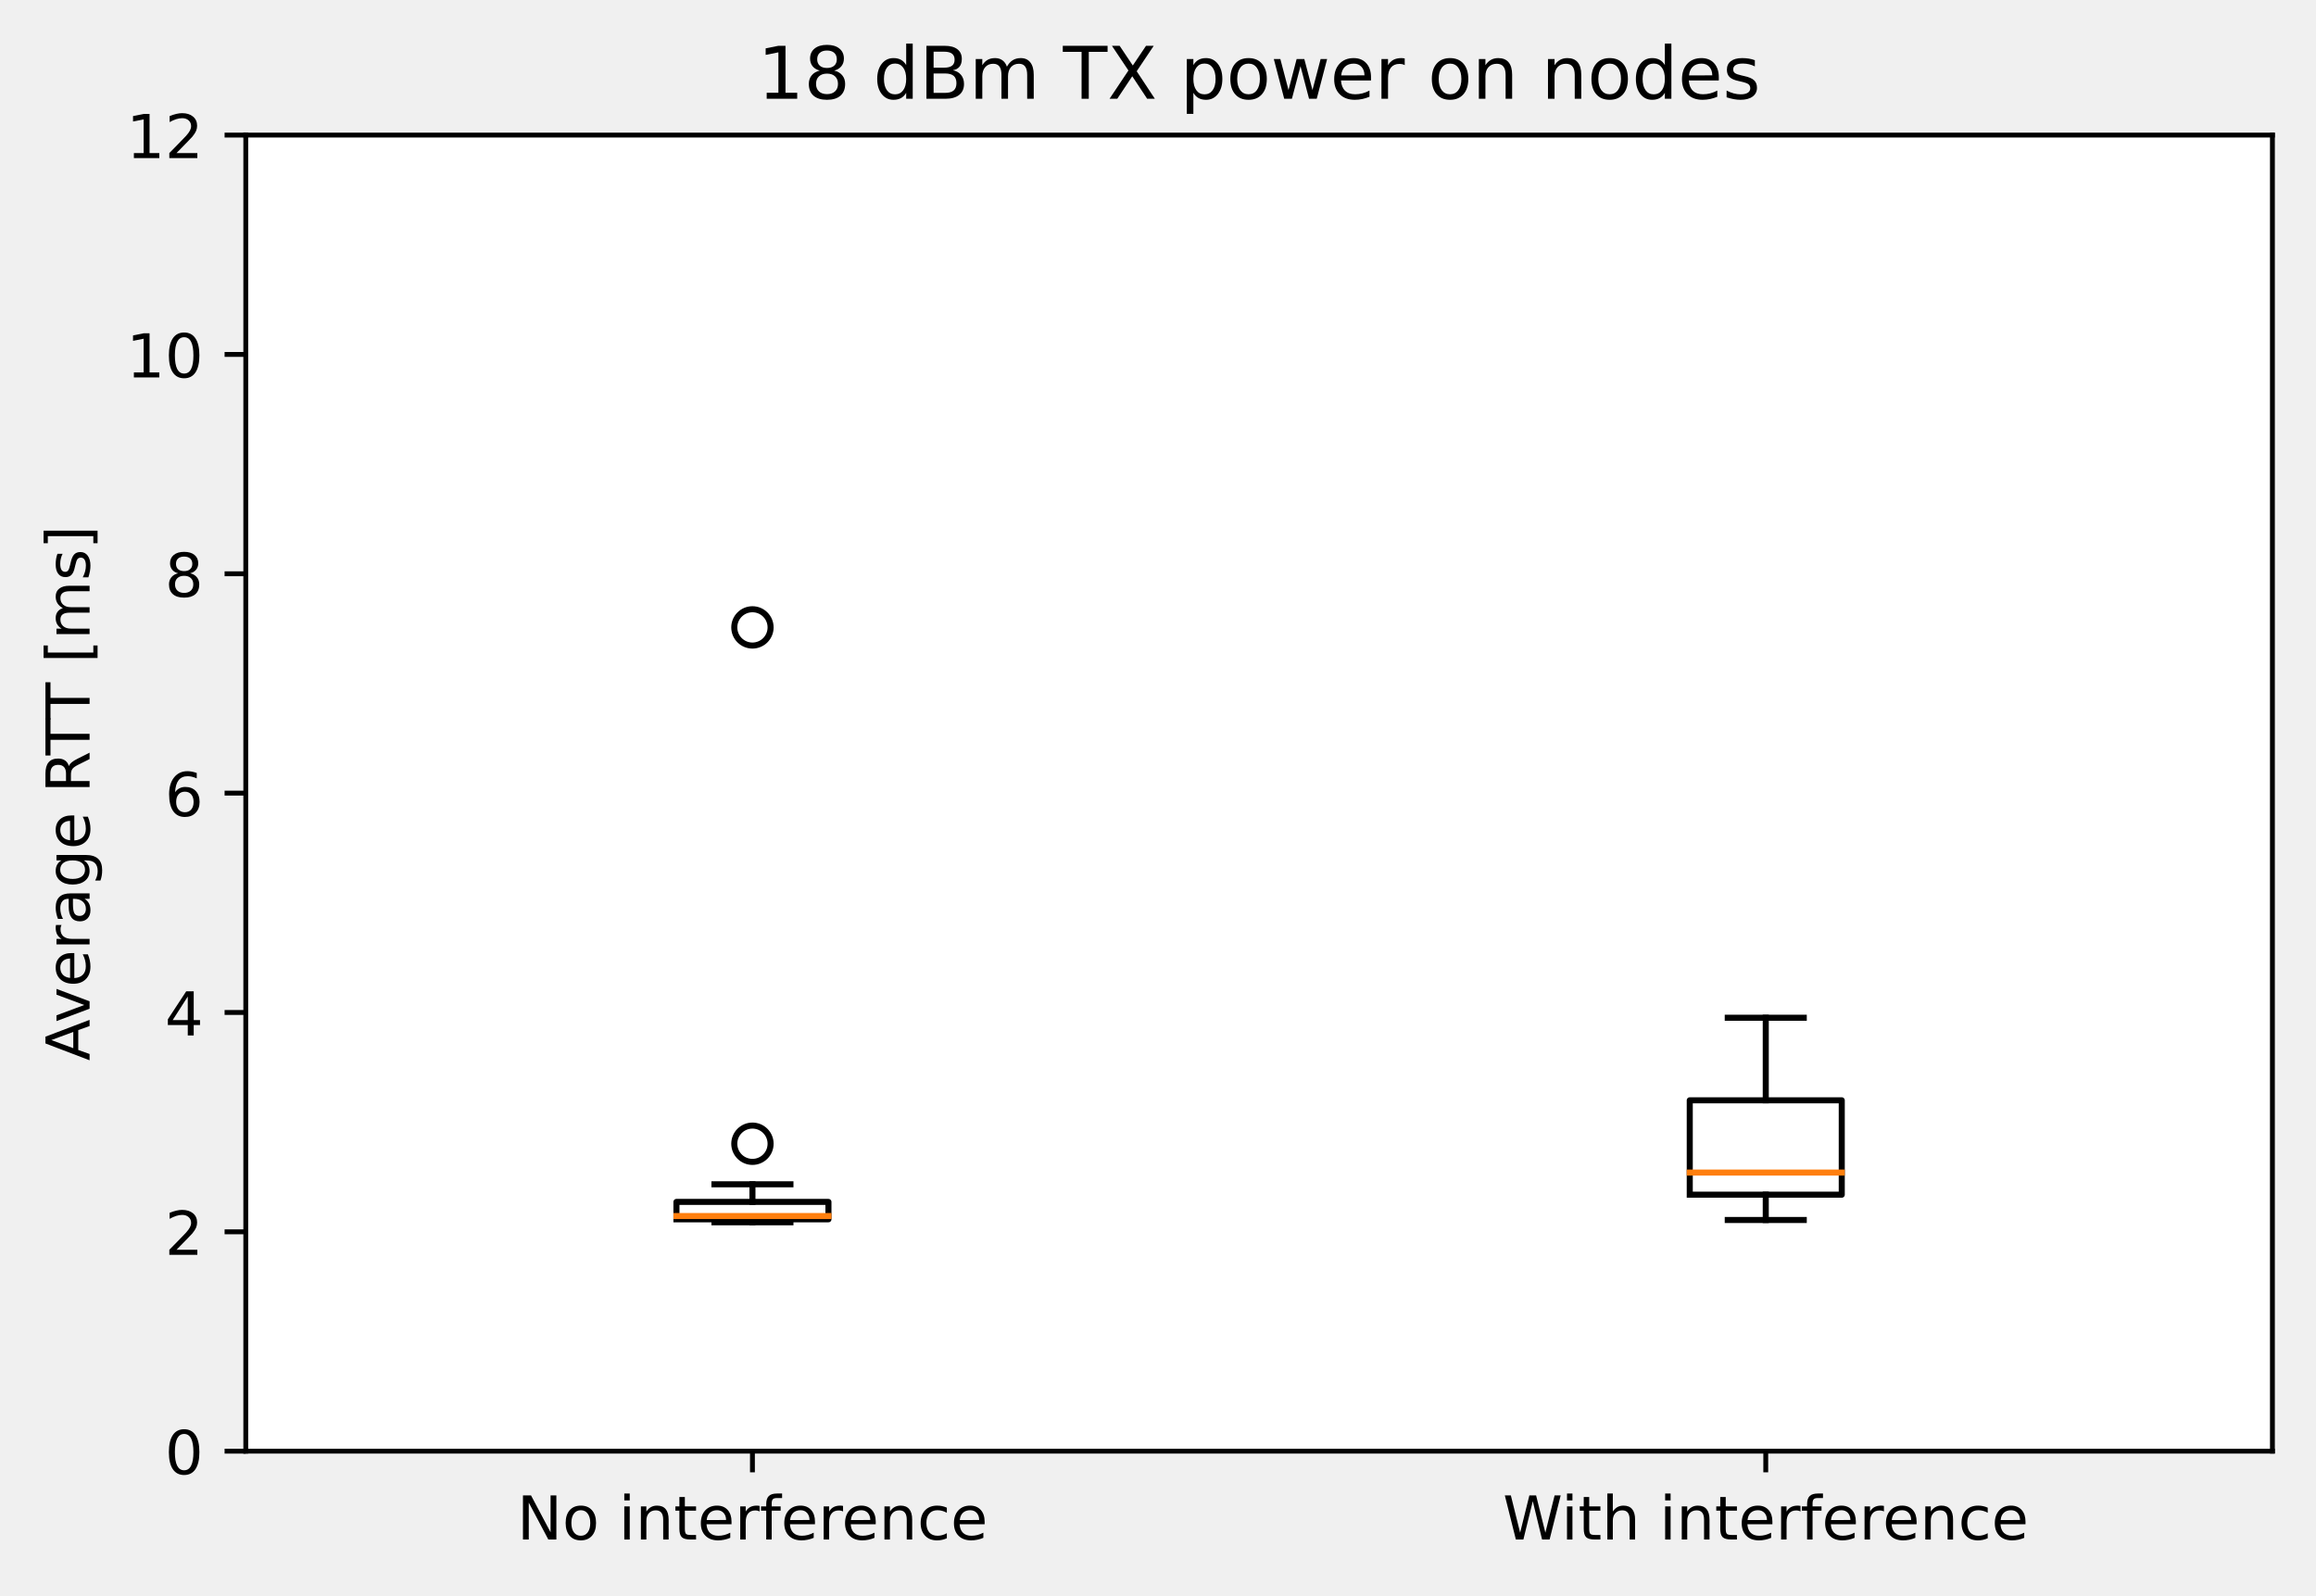
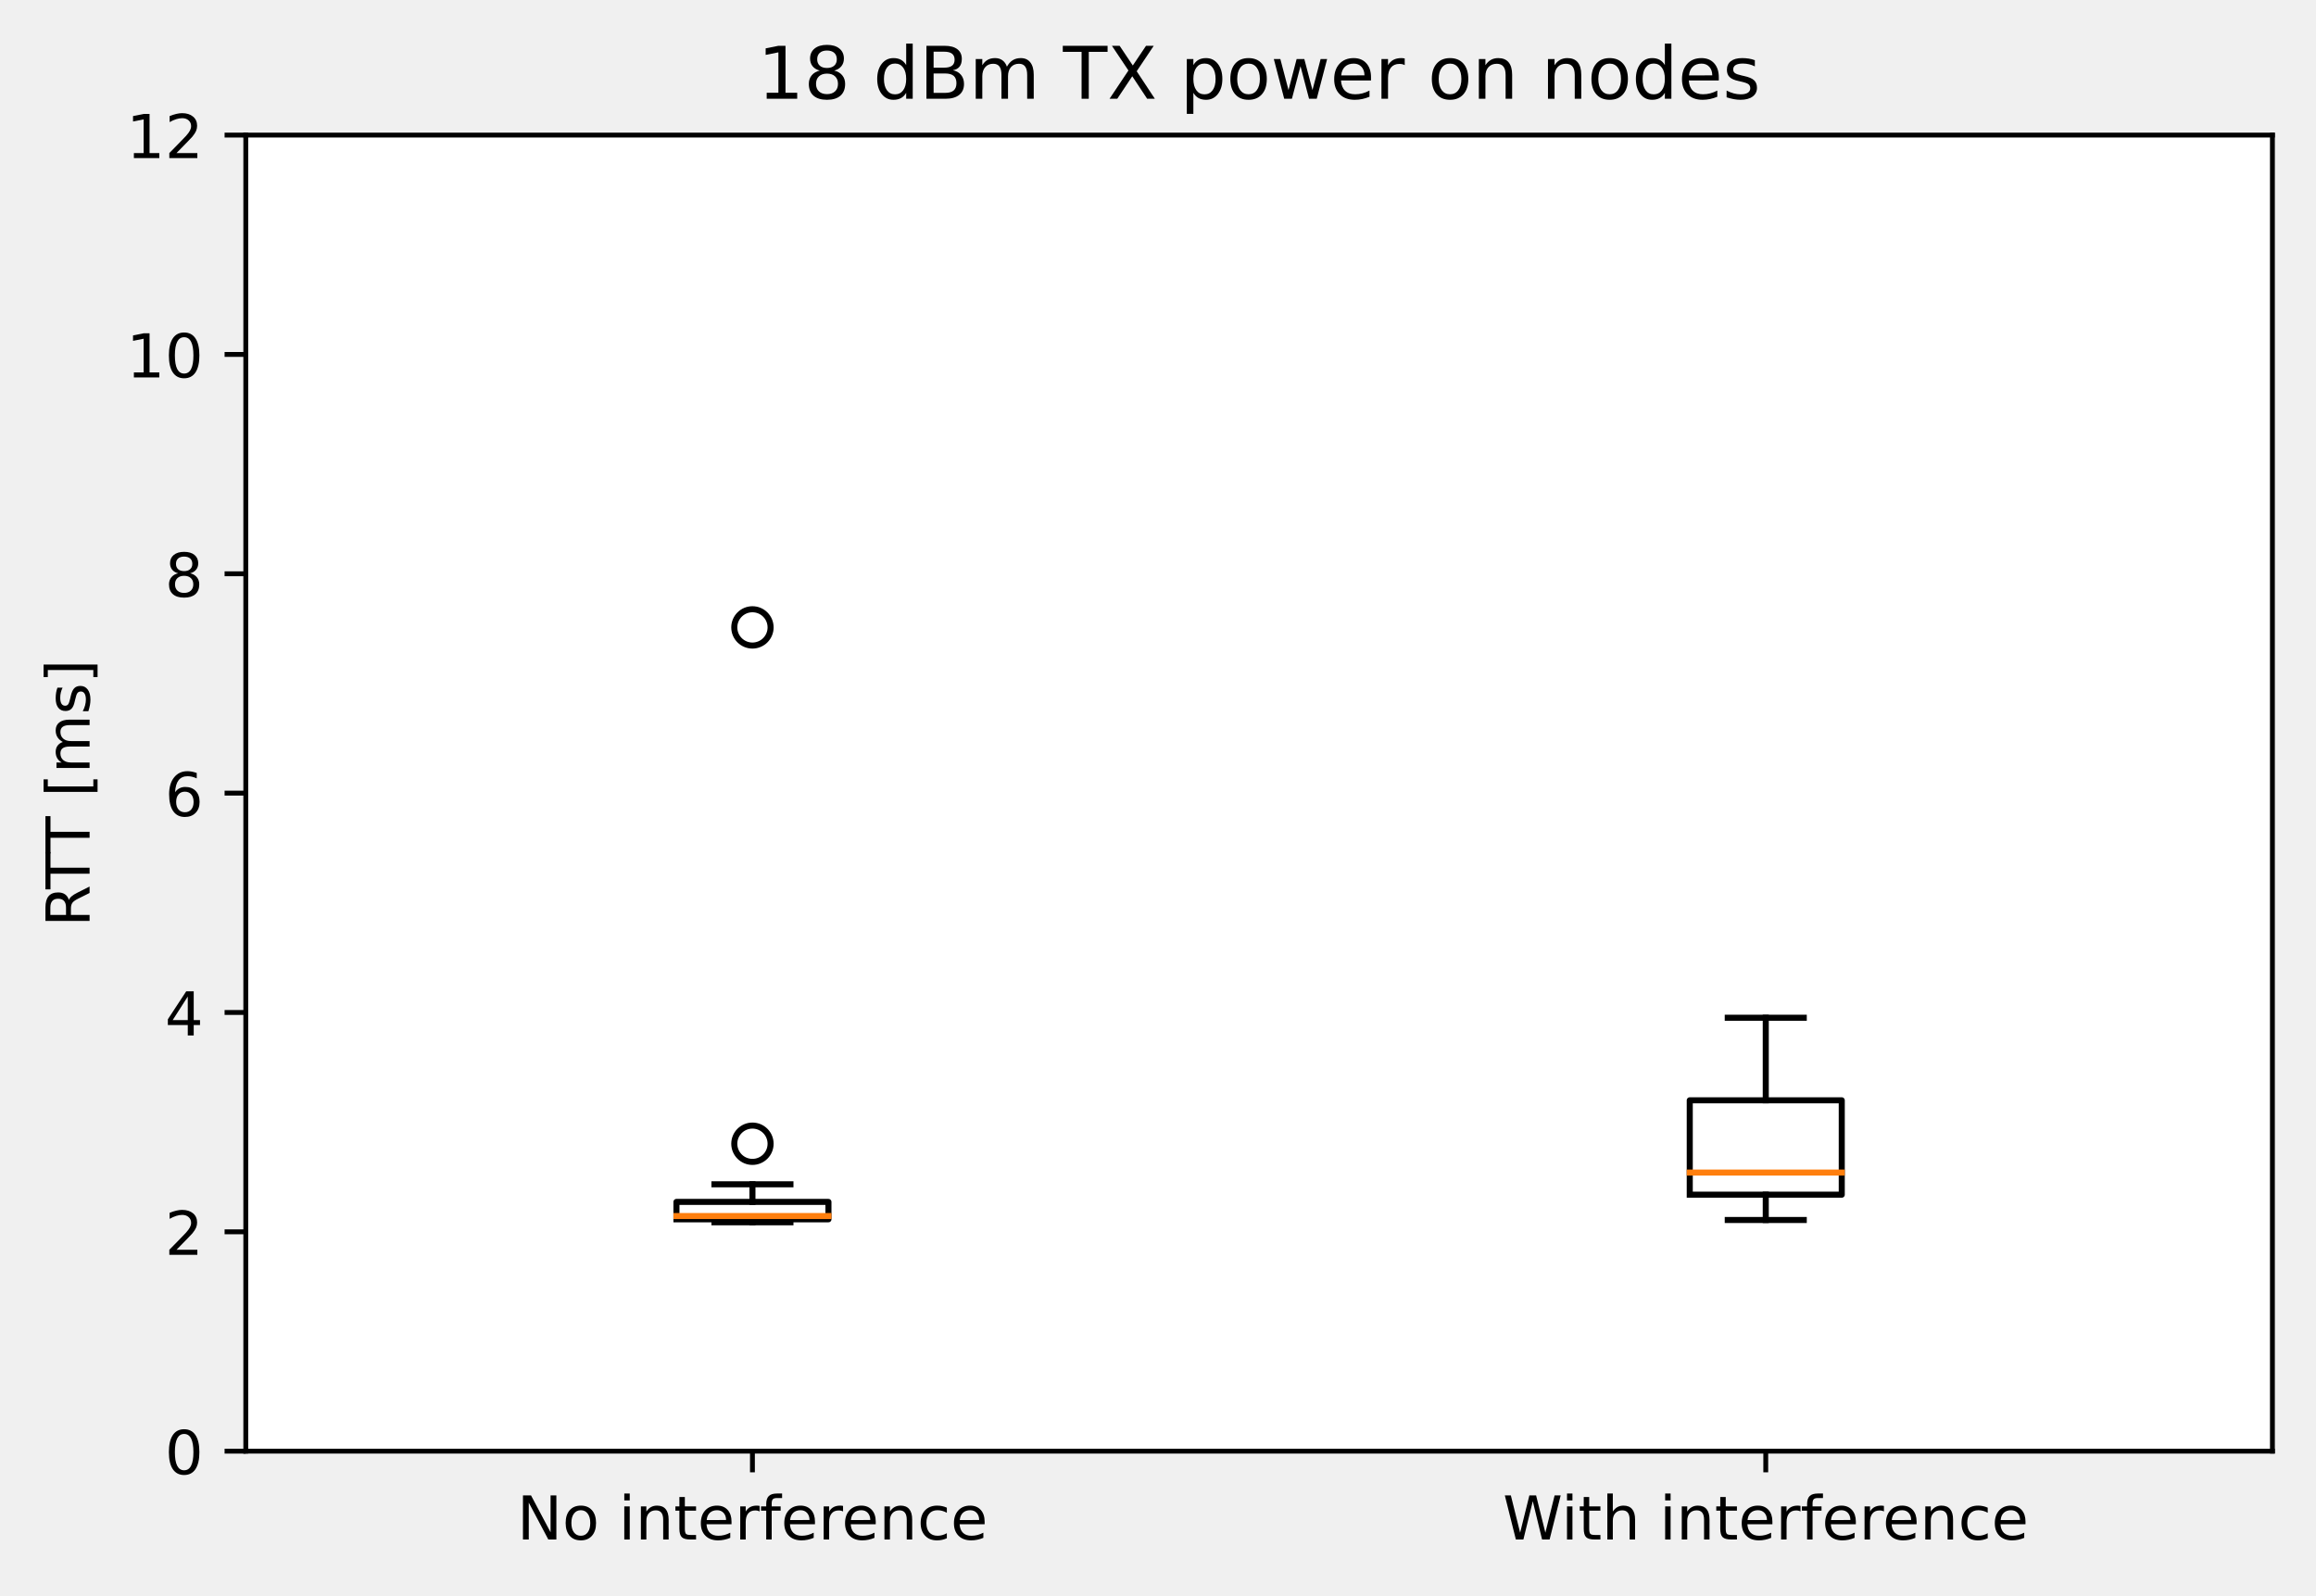
<svg xmlns="http://www.w3.org/2000/svg" xmlns:xlink="http://www.w3.org/1999/xlink" height="263.636pt" version="1.1" viewBox="0 0 382.603 263.636" width="382.603pt">
  <defs>
    <style type="text/css">*{stroke-linecap:butt;stroke-linejoin:round;}</style>
  </defs>
  <g id="figure_1">
    <g id="patch_1">
      <path d="M 0 263.636  L 382.603 263.636  L 382.603 0  L 0 0  z " style="fill:none;" />
    </g>
    <g id="axes_1">
      <g id="patch_2">
        <path d="M 40.603 239.758  L 375.403 239.758  L 375.403 22.318  L 40.603 22.318  z " style="fill:#ffffff;" />
      </g>
      <g id="matplotlib.axis_1">
        <g id="xtick_1">
          <g id="line2d_1">
            <defs>
-               <path d="M 0 0  L 0 3.5  " id="m24ed14938d" style="stroke:#000000;stroke-width:0.8;" />
+               <path d="M 0 0  L 0 3.5  " id="me20dd91dc1" style="stroke:#000000;stroke-width:0.8;" />
            </defs>
            <g>
-               <use style="stroke:#000000;stroke-width:0.8;" x="124.303" xlink:href="#m24ed14938d" y="239.758" />
+               <use style="stroke:#000000;stroke-width:0.8;" x="124.303" xlink:href="#me20dd91dc1" y="239.758" />
            </g>
          </g>
          <g id="text_1">
            <g transform="translate(85.41328 254.3566)scale(0.1 -0.1)">
              <defs>
                <path d="M 628 4666  L 1478 4666  L 3547 763  L 3547 4666  L 4159 4666  L 4159 0  L 3309 0  L 1241 3903  L 1241 0  L 628 0  L 628 4666  z " id="DejaVuSans-4e" transform="scale(0.015625)" />
                <path d="M 1959 3097  Q 1497 3097 1228 2736  Q 959 2375 959 1747  Q 959 1119 1226 758  Q 1494 397 1959 397  Q 2419 397 2687 759  Q 2956 1122 2956 1747  Q 2956 2369 2687 2733  Q 2419 3097 1959 3097  z M 1959 3584  Q 2709 3584 3137 3096  Q 3566 2609 3566 1747  Q 3566 888 3137 398  Q 2709 -91 1959 -91  Q 1206 -91 779 398  Q 353 888 353 1747  Q 353 2609 779 3096  Q 1206 3584 1959 3584  z " id="DejaVuSans-6f" transform="scale(0.015625)" />
                <path id="DejaVuSans-20" transform="scale(0.015625)" />
                <path d="M 603 3500  L 1178 3500  L 1178 0  L 603 0  L 603 3500  z M 603 4863  L 1178 4863  L 1178 4134  L 603 4134  L 603 4863  z " id="DejaVuSans-69" transform="scale(0.015625)" />
                <path d="M 3513 2113  L 3513 0  L 2938 0  L 2938 2094  Q 2938 2591 2744 2837  Q 2550 3084 2163 3084  Q 1697 3084 1428 2787  Q 1159 2491 1159 1978  L 1159 0  L 581 0  L 581 3500  L 1159 3500  L 1159 2956  Q 1366 3272 1645 3428  Q 1925 3584 2291 3584  Q 2894 3584 3203 3211  Q 3513 2838 3513 2113  z " id="DejaVuSans-6e" transform="scale(0.015625)" />
                <path d="M 1172 4494  L 1172 3500  L 2356 3500  L 2356 3053  L 1172 3053  L 1172 1153  Q 1172 725 1289 603  Q 1406 481 1766 481  L 2356 481  L 2356 0  L 1766 0  Q 1100 0 847 248  Q 594 497 594 1153  L 594 3053  L 172 3053  L 172 3500  L 594 3500  L 594 4494  L 1172 4494  z " id="DejaVuSans-74" transform="scale(0.015625)" />
                <path d="M 3597 1894  L 3597 1613  L 953 1613  Q 991 1019 1311 708  Q 1631 397 2203 397  Q 2534 397 2845 478  Q 3156 559 3463 722  L 3463 178  Q 3153 47 2828 -22  Q 2503 -91 2169 -91  Q 1331 -91 842 396  Q 353 884 353 1716  Q 353 2575 817 3079  Q 1281 3584 2069 3584  Q 2775 3584 3186 3129  Q 3597 2675 3597 1894  z M 3022 2063  Q 3016 2534 2758 2815  Q 2500 3097 2075 3097  Q 1594 3097 1305 2825  Q 1016 2553 972 2059  L 3022 2063  z " id="DejaVuSans-65" transform="scale(0.015625)" />
                <path d="M 2631 2963  Q 2534 3019 2420 3045  Q 2306 3072 2169 3072  Q 1681 3072 1420 2755  Q 1159 2438 1159 1844  L 1159 0  L 581 0  L 581 3500  L 1159 3500  L 1159 2956  Q 1341 3275 1631 3429  Q 1922 3584 2338 3584  Q 2397 3584 2469 3576  Q 2541 3569 2628 3553  L 2631 2963  z " id="DejaVuSans-72" transform="scale(0.015625)" />
                <path d="M 2375 4863  L 2375 4384  L 1825 4384  Q 1516 4384 1395 4259  Q 1275 4134 1275 3809  L 1275 3500  L 2222 3500  L 2222 3053  L 1275 3053  L 1275 0  L 697 0  L 697 3053  L 147 3053  L 147 3500  L 697 3500  L 697 3744  Q 697 4328 969 4595  Q 1241 4863 1831 4863  L 2375 4863  z " id="DejaVuSans-66" transform="scale(0.015625)" />
                <path d="M 3122 3366  L 3122 2828  Q 2878 2963 2633 3030  Q 2388 3097 2138 3097  Q 1578 3097 1268 2742  Q 959 2388 959 1747  Q 959 1106 1268 751  Q 1578 397 2138 397  Q 2388 397 2633 464  Q 2878 531 3122 666  L 3122 134  Q 2881 22 2623 -34  Q 2366 -91 2075 -91  Q 1284 -91 818 406  Q 353 903 353 1747  Q 353 2603 823 3093  Q 1294 3584 2113 3584  Q 2378 3584 2631 3529  Q 2884 3475 3122 3366  z " id="DejaVuSans-63" transform="scale(0.015625)" />
              </defs>
              <use xlink:href="#DejaVuSans-4e" />
              <use x="74.805" xlink:href="#DejaVuSans-6f" />
              <use x="135.986" xlink:href="#DejaVuSans-20" />
              <use x="167.773" xlink:href="#DejaVuSans-69" />
              <use x="195.557" xlink:href="#DejaVuSans-6e" />
              <use x="258.936" xlink:href="#DejaVuSans-74" />
              <use x="298.145" xlink:href="#DejaVuSans-65" />
              <use x="359.668" xlink:href="#DejaVuSans-72" />
              <use x="400.781" xlink:href="#DejaVuSans-66" />
              <use x="435.986" xlink:href="#DejaVuSans-65" />
              <use x="497.51" xlink:href="#DejaVuSans-72" />
              <use x="536.373" xlink:href="#DejaVuSans-65" />
              <use x="597.896" xlink:href="#DejaVuSans-6e" />
              <use x="661.275" xlink:href="#DejaVuSans-63" />
              <use x="716.256" xlink:href="#DejaVuSans-65" />
            </g>
          </g>
        </g>
        <g id="xtick_2">
          <g id="line2d_2">
            <g>
-               <use style="stroke:#000000;stroke-width:0.8;" x="291.703" xlink:href="#m24ed14938d" y="239.758" />
+               <use style="stroke:#000000;stroke-width:0.8;" x="291.703" xlink:href="#me20dd91dc1" y="239.758" />
            </g>
          </g>
          <g id="text_2">
            <g transform="translate(248.2641 254.3566)scale(0.1 -0.1)">
              <defs>
                <path d="M 213 4666  L 850 4666  L 1831 722  L 2809 4666  L 3519 4666  L 4500 722  L 5478 4666  L 6119 4666  L 4947 0  L 4153 0  L 3169 4050  L 2175 0  L 1381 0  L 213 4666  z " id="DejaVuSans-57" transform="scale(0.015625)" />
                <path d="M 3513 2113  L 3513 0  L 2938 0  L 2938 2094  Q 2938 2591 2744 2837  Q 2550 3084 2163 3084  Q 1697 3084 1428 2787  Q 1159 2491 1159 1978  L 1159 0  L 581 0  L 581 4863  L 1159 4863  L 1159 2956  Q 1366 3272 1645 3428  Q 1925 3584 2291 3584  Q 2894 3584 3203 3211  Q 3513 2838 3513 2113  z " id="DejaVuSans-68" transform="scale(0.015625)" />
              </defs>
              <use xlink:href="#DejaVuSans-57" />
              <use x="96.627" xlink:href="#DejaVuSans-69" />
              <use x="124.41" xlink:href="#DejaVuSans-74" />
              <use x="163.619" xlink:href="#DejaVuSans-68" />
              <use x="226.998" xlink:href="#DejaVuSans-20" />
              <use x="258.785" xlink:href="#DejaVuSans-69" />
              <use x="286.568" xlink:href="#DejaVuSans-6e" />
              <use x="349.947" xlink:href="#DejaVuSans-74" />
              <use x="389.156" xlink:href="#DejaVuSans-65" />
              <use x="450.68" xlink:href="#DejaVuSans-72" />
              <use x="491.793" xlink:href="#DejaVuSans-66" />
              <use x="526.998" xlink:href="#DejaVuSans-65" />
              <use x="588.521" xlink:href="#DejaVuSans-72" />
              <use x="627.385" xlink:href="#DejaVuSans-65" />
              <use x="688.908" xlink:href="#DejaVuSans-6e" />
              <use x="752.287" xlink:href="#DejaVuSans-63" />
              <use x="807.268" xlink:href="#DejaVuSans-65" />
            </g>
          </g>
        </g>
      </g>
      <g id="matplotlib.axis_2">
        <g id="ytick_1">
          <g id="line2d_3">
            <defs>
-               <path d="M 0 0  L -3.5 0  " id="m1b7a3de212" style="stroke:#000000;stroke-width:0.8;" />
+               <path d="M 0 0  L -3.5 0  " id="mc7bc2cddc2" style="stroke:#000000;stroke-width:0.8;" />
            </defs>
            <g>
-               <use style="stroke:#000000;stroke-width:0.8;" x="40.603" xlink:href="#m1b7a3de212" y="239.758" />
+               <use style="stroke:#000000;stroke-width:0.8;" x="40.603" xlink:href="#mc7bc2cddc2" y="239.758" />
            </g>
          </g>
          <g id="text_3">
            <g transform="translate(27.24063 243.5573)scale(0.1 -0.1)">
              <defs>
                <path d="M 2034 4250  Q 1547 4250 1301 3770  Q 1056 3291 1056 2328  Q 1056 1369 1301 889  Q 1547 409 2034 409  Q 2525 409 2770 889  Q 3016 1369 3016 2328  Q 3016 3291 2770 3770  Q 2525 4250 2034 4250  z M 2034 4750  Q 2819 4750 3233 4129  Q 3647 3509 3647 2328  Q 3647 1150 3233 529  Q 2819 -91 2034 -91  Q 1250 -91 836 529  Q 422 1150 422 2328  Q 422 3509 836 4129  Q 1250 4750 2034 4750  z " id="DejaVuSans-30" transform="scale(0.015625)" />
              </defs>
              <use xlink:href="#DejaVuSans-30" />
            </g>
          </g>
        </g>
        <g id="ytick_2">
          <g id="line2d_4">
            <g>
-               <use style="stroke:#000000;stroke-width:0.8;" x="40.603" xlink:href="#m1b7a3de212" y="203.518" />
+               <use style="stroke:#000000;stroke-width:0.8;" x="40.603" xlink:href="#mc7bc2cddc2" y="203.518" />
            </g>
          </g>
          <g id="text_4">
            <g transform="translate(27.24063 207.3173)scale(0.1 -0.1)">
              <defs>
                <path d="M 1228 531  L 3431 531  L 3431 0  L 469 0  L 469 531  Q 828 903 1448 1529  Q 2069 2156 2228 2338  Q 2531 2678 2651 2914  Q 2772 3150 2772 3378  Q 2772 3750 2511 3984  Q 2250 4219 1831 4219  Q 1534 4219 1204 4116  Q 875 4013 500 3803  L 500 4441  Q 881 4594 1212 4672  Q 1544 4750 1819 4750  Q 2544 4750 2975 4387  Q 3406 4025 3406 3419  Q 3406 3131 3298 2873  Q 3191 2616 2906 2266  Q 2828 2175 2409 1742  Q 1991 1309 1228 531  z " id="DejaVuSans-32" transform="scale(0.015625)" />
              </defs>
              <use xlink:href="#DejaVuSans-32" />
            </g>
          </g>
        </g>
        <g id="ytick_3">
          <g id="line2d_5">
            <g>
-               <use style="stroke:#000000;stroke-width:0.8;" x="40.603" xlink:href="#m1b7a3de212" y="167.278" />
+               <use style="stroke:#000000;stroke-width:0.8;" x="40.603" xlink:href="#mc7bc2cddc2" y="167.278" />
            </g>
          </g>
          <g id="text_5">
            <g transform="translate(27.24063 171.0773)scale(0.1 -0.1)">
              <defs>
                <path d="M 2419 4116  L 825 1625  L 2419 1625  L 2419 4116  z M 2253 4666  L 3047 4666  L 3047 1625  L 3713 1625  L 3713 1100  L 3047 1100  L 3047 0  L 2419 0  L 2419 1100  L 313 1100  L 313 1709  L 2253 4666  z " id="DejaVuSans-34" transform="scale(0.015625)" />
              </defs>
              <use xlink:href="#DejaVuSans-34" />
            </g>
          </g>
        </g>
        <g id="ytick_4">
          <g id="line2d_6">
            <g>
-               <use style="stroke:#000000;stroke-width:0.8;" x="40.603" xlink:href="#m1b7a3de212" y="131.038" />
+               <use style="stroke:#000000;stroke-width:0.8;" x="40.603" xlink:href="#mc7bc2cddc2" y="131.038" />
            </g>
          </g>
          <g id="text_6">
            <g transform="translate(27.24063 134.8373)scale(0.1 -0.1)">
              <defs>
                <path d="M 2113 2584  Q 1688 2584 1439 2293  Q 1191 2003 1191 1497  Q 1191 994 1439 701  Q 1688 409 2113 409  Q 2538 409 2786 701  Q 3034 994 3034 1497  Q 3034 2003 2786 2293  Q 2538 2584 2113 2584  z M 3366 4563  L 3366 3988  Q 3128 4100 2886 4159  Q 2644 4219 2406 4219  Q 1781 4219 1451 3797  Q 1122 3375 1075 2522  Q 1259 2794 1537 2939  Q 1816 3084 2150 3084  Q 2853 3084 3261 2657  Q 3669 2231 3669 1497  Q 3669 778 3244 343  Q 2819 -91 2113 -91  Q 1303 -91 875 529  Q 447 1150 447 2328  Q 447 3434 972 4092  Q 1497 4750 2381 4750  Q 2619 4750 2861 4703  Q 3103 4656 3366 4563  z " id="DejaVuSans-36" transform="scale(0.015625)" />
              </defs>
              <use xlink:href="#DejaVuSans-36" />
            </g>
          </g>
        </g>
        <g id="ytick_5">
          <g id="line2d_7">
            <g>
-               <use style="stroke:#000000;stroke-width:0.8;" x="40.603" xlink:href="#m1b7a3de212" y="94.798" />
+               <use style="stroke:#000000;stroke-width:0.8;" x="40.603" xlink:href="#mc7bc2cddc2" y="94.798" />
            </g>
          </g>
          <g id="text_7">
            <g transform="translate(27.24063 98.59734)scale(0.1 -0.1)">
              <defs>
                <path d="M 2034 2216  Q 1584 2216 1326 1975  Q 1069 1734 1069 1313  Q 1069 891 1326 650  Q 1584 409 2034 409  Q 2484 409 2743 651  Q 3003 894 3003 1313  Q 3003 1734 2745 1975  Q 2488 2216 2034 2216  z M 1403 2484  Q 997 2584 770 2862  Q 544 3141 544 3541  Q 544 4100 942 4425  Q 1341 4750 2034 4750  Q 2731 4750 3128 4425  Q 3525 4100 3525 3541  Q 3525 3141 3298 2862  Q 3072 2584 2669 2484  Q 3125 2378 3379 2068  Q 3634 1759 3634 1313  Q 3634 634 3220 271  Q 2806 -91 2034 -91  Q 1263 -91 848 271  Q 434 634 434 1313  Q 434 1759 690 2068  Q 947 2378 1403 2484  z M 1172 3481  Q 1172 3119 1398 2916  Q 1625 2713 2034 2713  Q 2441 2713 2670 2916  Q 2900 3119 2900 3481  Q 2900 3844 2670 4047  Q 2441 4250 2034 4250  Q 1625 4250 1398 4047  Q 1172 3844 1172 3481  z " id="DejaVuSans-38" transform="scale(0.015625)" />
              </defs>
              <use xlink:href="#DejaVuSans-38" />
            </g>
          </g>
        </g>
        <g id="ytick_6">
          <g id="line2d_8">
            <g>
-               <use style="stroke:#000000;stroke-width:0.8;" x="40.603" xlink:href="#m1b7a3de212" y="58.558" />
+               <use style="stroke:#000000;stroke-width:0.8;" x="40.603" xlink:href="#mc7bc2cddc2" y="58.558" />
            </g>
          </g>
          <g id="text_8">
            <g transform="translate(20.87813 62.35734)scale(0.1 -0.1)">
              <defs>
                <path d="M 794 531  L 1825 531  L 1825 4091  L 703 3866  L 703 4441  L 1819 4666  L 2450 4666  L 2450 531  L 3481 531  L 3481 0  L 794 0  L 794 531  z " id="DejaVuSans-31" transform="scale(0.015625)" />
              </defs>
              <use xlink:href="#DejaVuSans-31" />
              <use x="63.623" xlink:href="#DejaVuSans-30" />
            </g>
          </g>
        </g>
        <g id="ytick_7">
          <g id="line2d_9">
            <g>
-               <use style="stroke:#000000;stroke-width:0.8;" x="40.603" xlink:href="#m1b7a3de212" y="22.318" />
+               <use style="stroke:#000000;stroke-width:0.8;" x="40.603" xlink:href="#mc7bc2cddc2" y="22.318" />
            </g>
          </g>
          <g id="text_9">
            <g transform="translate(20.87813 26.11734)scale(0.1 -0.1)">
              <use xlink:href="#DejaVuSans-31" />
              <use x="63.623" xlink:href="#DejaVuSans-32" />
            </g>
          </g>
        </g>
        <g id="text_10">
-           <g transform="translate(14.79844 175.2577)rotate(-90)scale(0.1 -0.1)">
+           <g transform="translate(14.79844 153.1358)rotate(-90)scale(0.1 -0.1)">
            <defs>
-               <path d="M 2188 4044  L 1331 1722  L 3047 1722  L 2188 4044  z M 1831 4666  L 2547 4666  L 4325 0  L 3669 0  L 3244 1197  L 1141 1197  L 716 0  L 50 0  L 1831 4666  z " id="DejaVuSans-41" transform="scale(0.015625)" />
-               <path d="M 191 3500  L 800 3500  L 1894 563  L 2988 3500  L 3597 3500  L 2284 0  L 1503 0  L 191 3500  z " id="DejaVuSans-76" transform="scale(0.015625)" />
-               <path d="M 2194 1759  Q 1497 1759 1228 1600  Q 959 1441 959 1056  Q 959 750 1161 570  Q 1363 391 1709 391  Q 2188 391 2477 730  Q 2766 1069 2766 1631  L 2766 1759  L 2194 1759  z M 3341 1997  L 3341 0  L 2766 0  L 2766 531  Q 2569 213 2275 61  Q 1981 -91 1556 -91  Q 1019 -91 701 211  Q 384 513 384 1019  Q 384 1609 779 1909  Q 1175 2209 1959 2209  L 2766 2209  L 2766 2266  Q 2766 2663 2505 2880  Q 2244 3097 1772 3097  Q 1472 3097 1187 3025  Q 903 2953 641 2809  L 641 3341  Q 956 3463 1253 3523  Q 1550 3584 1831 3584  Q 2591 3584 2966 3190  Q 3341 2797 3341 1997  z " id="DejaVuSans-61" transform="scale(0.015625)" />
-               <path d="M 2906 1791  Q 2906 2416 2648 2759  Q 2391 3103 1925 3103  Q 1463 3103 1205 2759  Q 947 2416 947 1791  Q 947 1169 1205 825  Q 1463 481 1925 481  Q 2391 481 2648 825  Q 2906 1169 2906 1791  z M 3481 434  Q 3481 -459 3084 -895  Q 2688 -1331 1869 -1331  Q 1566 -1331 1297 -1286  Q 1028 -1241 775 -1147  L 775 -588  Q 1028 -725 1275 -790  Q 1522 -856 1778 -856  Q 2344 -856 2625 -561  Q 2906 -266 2906 331  L 2906 616  Q 2728 306 2450 153  Q 2172 0 1784 0  Q 1141 0 747 490  Q 353 981 353 1791  Q 353 2603 747 3093  Q 1141 3584 1784 3584  Q 2172 3584 2450 3431  Q 2728 3278 2906 2969  L 2906 3500  L 3481 3500  L 3481 434  z " id="DejaVuSans-67" transform="scale(0.015625)" />
              <path d="M 2841 2188  Q 3044 2119 3236 1894  Q 3428 1669 3622 1275  L 4263 0  L 3584 0  L 2988 1197  Q 2756 1666 2539 1819  Q 2322 1972 1947 1972  L 1259 1972  L 1259 0  L 628 0  L 628 4666  L 2053 4666  Q 2853 4666 3247 4331  Q 3641 3997 3641 3322  Q 3641 2881 3436 2590  Q 3231 2300 2841 2188  z M 1259 4147  L 1259 2491  L 2053 2491  Q 2509 2491 2742 2702  Q 2975 2913 2975 3322  Q 2975 3731 2742 3939  Q 2509 4147 2053 4147  L 1259 4147  z " id="DejaVuSans-52" transform="scale(0.015625)" />
              <path d="M -19 4666  L 3928 4666  L 3928 4134  L 2272 4134  L 2272 0  L 1638 0  L 1638 4134  L -19 4134  L -19 4666  z " id="DejaVuSans-54" transform="scale(0.015625)" />
              <path d="M 550 4863  L 1875 4863  L 1875 4416  L 1125 4416  L 1125 -397  L 1875 -397  L 1875 -844  L 550 -844  L 550 4863  z " id="DejaVuSans-5b" transform="scale(0.015625)" />
              <path d="M 3328 2828  Q 3544 3216 3844 3400  Q 4144 3584 4550 3584  Q 5097 3584 5394 3201  Q 5691 2819 5691 2113  L 5691 0  L 5113 0  L 5113 2094  Q 5113 2597 4934 2840  Q 4756 3084 4391 3084  Q 3944 3084 3684 2787  Q 3425 2491 3425 1978  L 3425 0  L 2847 0  L 2847 2094  Q 2847 2600 2669 2842  Q 2491 3084 2119 3084  Q 1678 3084 1418 2786  Q 1159 2488 1159 1978  L 1159 0  L 581 0  L 581 3500  L 1159 3500  L 1159 2956  Q 1356 3278 1631 3431  Q 1906 3584 2284 3584  Q 2666 3584 2933 3390  Q 3200 3197 3328 2828  z " id="DejaVuSans-6d" transform="scale(0.015625)" />
              <path d="M 2834 3397  L 2834 2853  Q 2591 2978 2328 3040  Q 2066 3103 1784 3103  Q 1356 3103 1142 2972  Q 928 2841 928 2578  Q 928 2378 1081 2264  Q 1234 2150 1697 2047  L 1894 2003  Q 2506 1872 2764 1633  Q 3022 1394 3022 966  Q 3022 478 2636 193  Q 2250 -91 1575 -91  Q 1294 -91 989 -36  Q 684 19 347 128  L 347 722  Q 666 556 975 473  Q 1284 391 1588 391  Q 1994 391 2212 530  Q 2431 669 2431 922  Q 2431 1156 2273 1281  Q 2116 1406 1581 1522  L 1381 1569  Q 847 1681 609 1914  Q 372 2147 372 2553  Q 372 3047 722 3315  Q 1072 3584 1716 3584  Q 2034 3584 2315 3537  Q 2597 3491 2834 3397  z " id="DejaVuSans-73" transform="scale(0.015625)" />
              <path d="M 1947 4863  L 1947 -844  L 622 -844  L 622 -397  L 1369 -397  L 1369 4416  L 622 4416  L 622 4863  L 1947 4863  z " id="DejaVuSans-5d" transform="scale(0.015625)" />
            </defs>
-             <use xlink:href="#DejaVuSans-41" />
-             <use x="62.533" xlink:href="#DejaVuSans-76" />
-             <use x="121.713" xlink:href="#DejaVuSans-65" />
-             <use x="183.236" xlink:href="#DejaVuSans-72" />
-             <use x="224.35" xlink:href="#DejaVuSans-61" />
-             <use x="285.629" xlink:href="#DejaVuSans-67" />
-             <use x="349.105" xlink:href="#DejaVuSans-65" />
-             <use x="410.629" xlink:href="#DejaVuSans-20" />
-             <use x="442.416" xlink:href="#DejaVuSans-52" />
-             <use x="504.648" xlink:href="#DejaVuSans-54" />
-             <use x="563.982" xlink:href="#DejaVuSans-54" />
-             <use x="625.066" xlink:href="#DejaVuSans-20" />
-             <use x="656.854" xlink:href="#DejaVuSans-5b" />
-             <use x="695.867" xlink:href="#DejaVuSans-6d" />
-             <use x="793.279" xlink:href="#DejaVuSans-73" />
-             <use x="845.379" xlink:href="#DejaVuSans-5d" />
+             <use xlink:href="#DejaVuSans-52" />
+             <use x="62.232" xlink:href="#DejaVuSans-54" />
+             <use x="121.566" xlink:href="#DejaVuSans-54" />
+             <use x="182.65" xlink:href="#DejaVuSans-20" />
+             <use x="214.438" xlink:href="#DejaVuSans-5b" />
+             <use x="253.451" xlink:href="#DejaVuSans-6d" />
+             <use x="350.863" xlink:href="#DejaVuSans-73" />
+             <use x="402.963" xlink:href="#DejaVuSans-5d" />
          </g>
        </g>
      </g>
      <g id="line2d_10">
-         <path clip-path="url(#pb64832ef09)" d="M 111.748 201.452  L 136.858 201.452  L 136.858 198.58  L 111.748 198.58  L 111.748 201.452  " style="fill:none;stroke:#000000;stroke-linecap:square;" />
+         <path clip-path="url(#p5fc2268ee4)" d="M 111.748 201.452  L 136.858 201.452  L 136.858 198.58  L 111.748 198.58  L 111.748 201.452  " style="fill:none;stroke:#000000;stroke-linecap:square;" />
      </g>
      <g id="line2d_11">
-         <path clip-path="url(#pb64832ef09)" d="M 124.303 201.452  L 124.303 201.942  " style="fill:none;stroke:#000000;stroke-linecap:square;" />
+         <path clip-path="url(#p5fc2268ee4)" d="M 124.303 201.452  L 124.303 201.942  " style="fill:none;stroke:#000000;stroke-linecap:square;" />
      </g>
      <g id="line2d_12">
-         <path clip-path="url(#pb64832ef09)" d="M 124.303 198.58  L 124.303 195.672  " style="fill:none;stroke:#000000;stroke-linecap:square;" />
+         <path clip-path="url(#p5fc2268ee4)" d="M 124.303 198.58  L 124.303 195.672  " style="fill:none;stroke:#000000;stroke-linecap:square;" />
      </g>
      <g id="line2d_13">
-         <path clip-path="url(#pb64832ef09)" d="M 118.026 201.942  L 130.581 201.942  " style="fill:none;stroke:#000000;stroke-linecap:square;" />
+         <path clip-path="url(#p5fc2268ee4)" d="M 118.026 201.942  L 130.581 201.942  " style="fill:none;stroke:#000000;stroke-linecap:square;" />
      </g>
      <g id="line2d_14">
-         <path clip-path="url(#pb64832ef09)" d="M 118.026 195.672  L 130.581 195.672  " style="fill:none;stroke:#000000;stroke-linecap:square;" />
+         <path clip-path="url(#p5fc2268ee4)" d="M 118.026 195.672  L 130.581 195.672  " style="fill:none;stroke:#000000;stroke-linecap:square;" />
      </g>
      <g id="line2d_15">
        <defs>
-           <path d="M 0 3  C 0.796 3 1.559 2.684 2.121 2.121  C 2.684 1.559 3 0.796 3 0  C 3 -0.796 2.684 -1.559 2.121 -2.121  C 1.559 -2.684 0.796 -3 0 -3  C -0.796 -3 -1.559 -2.684 -2.121 -2.121  C -2.684 -1.559 -3 -0.796 -3 0  C -3 0.796 -2.684 1.559 -2.121 2.121  C -1.559 2.684 -0.796 3 0 3  z " id="m188a62e209" style="stroke:#000000;" />
+           <path d="M 0 3  C 0.796 3 1.559 2.684 2.121 2.121  C 2.684 1.559 3 0.796 3 0  C 3 -0.796 2.684 -1.559 2.121 -2.121  C 1.559 -2.684 0.796 -3 0 -3  C -0.796 -3 -1.559 -2.684 -2.121 -2.121  C -2.684 -1.559 -3 -0.796 -3 0  C -3 0.796 -2.684 1.559 -2.121 2.121  C -1.559 2.684 -0.796 3 0 3  z " id="m3d22be3023" style="stroke:#000000;" />
        </defs>
-         <g clip-path="url(#pb64832ef09)">
-           <use style="fill-opacity:0;stroke:#000000;" x="124.303" xlink:href="#m188a62e209" y="188.968" />
-           <use style="fill-opacity:0;stroke:#000000;" x="124.303" xlink:href="#m188a62e209" y="103.659" />
+         <g clip-path="url(#p5fc2268ee4)">
+           <use style="fill-opacity:0;stroke:#000000;" x="124.303" xlink:href="#m3d22be3023" y="188.968" />
+           <use style="fill-opacity:0;stroke:#000000;" x="124.303" xlink:href="#m3d22be3023" y="103.659" />
        </g>
      </g>
      <g id="line2d_16">
-         <path clip-path="url(#pb64832ef09)" d="M 279.148 197.385  L 304.258 197.385  L 304.258 181.792  L 279.148 181.792  L 279.148 197.385  " style="fill:none;stroke:#000000;stroke-linecap:square;" />
+         <path clip-path="url(#p5fc2268ee4)" d="M 279.148 197.385  L 304.258 197.385  L 304.258 181.792  L 279.148 181.792  L 279.148 197.385  " style="fill:none;stroke:#000000;stroke-linecap:square;" />
      </g>
      <g id="line2d_17">
-         <path clip-path="url(#pb64832ef09)" d="M 291.703 197.385  L 291.703 201.561  " style="fill:none;stroke:#000000;stroke-linecap:square;" />
+         <path clip-path="url(#p5fc2268ee4)" d="M 291.703 197.385  L 291.703 201.561  " style="fill:none;stroke:#000000;stroke-linecap:square;" />
      </g>
      <g id="line2d_18">
-         <path clip-path="url(#pb64832ef09)" d="M 291.703 181.792  L 291.703 168.148  " style="fill:none;stroke:#000000;stroke-linecap:square;" />
+         <path clip-path="url(#p5fc2268ee4)" d="M 291.703 181.792  L 291.703 168.148  " style="fill:none;stroke:#000000;stroke-linecap:square;" />
      </g>
      <g id="line2d_19">
-         <path clip-path="url(#pb64832ef09)" d="M 285.426 201.561  L 297.981 201.561  " style="fill:none;stroke:#000000;stroke-linecap:square;" />
+         <path clip-path="url(#p5fc2268ee4)" d="M 285.426 201.561  L 297.981 201.561  " style="fill:none;stroke:#000000;stroke-linecap:square;" />
      </g>
      <g id="line2d_20">
-         <path clip-path="url(#pb64832ef09)" d="M 285.426 168.148  L 297.981 168.148  " style="fill:none;stroke:#000000;stroke-linecap:square;" />
+         <path clip-path="url(#p5fc2268ee4)" d="M 285.426 168.148  L 297.981 168.148  " style="fill:none;stroke:#000000;stroke-linecap:square;" />
      </g>
      <g id="line2d_21" />
      <g id="line2d_22">
-         <path clip-path="url(#pb64832ef09)" d="M 111.748 200.909  L 136.858 200.909  " style="fill:none;stroke:#ff7f0e;stroke-linecap:square;" />
+         <path clip-path="url(#p5fc2268ee4)" d="M 111.748 200.909  L 136.858 200.909  " style="fill:none;stroke:#ff7f0e;stroke-linecap:square;" />
      </g>
      <g id="line2d_23">
-         <path clip-path="url(#pb64832ef09)" d="M 279.148 193.733  L 304.258 193.733  " style="fill:none;stroke:#ff7f0e;stroke-linecap:square;" />
+         <path clip-path="url(#p5fc2268ee4)" d="M 279.148 193.733  L 304.258 193.733  " style="fill:none;stroke:#ff7f0e;stroke-linecap:square;" />
      </g>
      <g id="patch_3">
        <path d="M 40.603 239.758  L 40.603 22.318  " style="fill:none;stroke:#000000;stroke-linecap:square;stroke-linejoin:miter;stroke-width:0.8;" />
      </g>
      <g id="patch_4">
        <path d="M 375.403 239.758  L 375.403 22.318  " style="fill:none;stroke:#000000;stroke-linecap:square;stroke-linejoin:miter;stroke-width:0.8;" />
      </g>
      <g id="patch_5">
        <path d="M 40.603 239.758  L 375.403 239.758  " style="fill:none;stroke:#000000;stroke-linecap:square;stroke-linejoin:miter;stroke-width:0.8;" />
      </g>
      <g id="patch_6">
        <path d="M 40.603 22.318  L 375.403 22.318  " style="fill:none;stroke:#000000;stroke-linecap:square;stroke-linejoin:miter;stroke-width:0.8;" />
      </g>
      <g id="text_11">
        <g transform="translate(125.1694 16.31812)scale(0.12 -0.12)">
          <defs>
            <path d="M 2906 2969  L 2906 4863  L 3481 4863  L 3481 0  L 2906 0  L 2906 525  Q 2725 213 2448 61  Q 2172 -91 1784 -91  Q 1150 -91 751 415  Q 353 922 353 1747  Q 353 2572 751 3078  Q 1150 3584 1784 3584  Q 2172 3584 2448 3432  Q 2725 3281 2906 2969  z M 947 1747  Q 947 1113 1208 752  Q 1469 391 1925 391  Q 2381 391 2643 752  Q 2906 1113 2906 1747  Q 2906 2381 2643 2742  Q 2381 3103 1925 3103  Q 1469 3103 1208 2742  Q 947 2381 947 1747  z " id="DejaVuSans-64" transform="scale(0.015625)" />
            <path d="M 1259 2228  L 1259 519  L 2272 519  Q 2781 519 3026 730  Q 3272 941 3272 1375  Q 3272 1813 3026 2020  Q 2781 2228 2272 2228  L 1259 2228  z M 1259 4147  L 1259 2741  L 2194 2741  Q 2656 2741 2882 2914  Q 3109 3088 3109 3444  Q 3109 3797 2882 3972  Q 2656 4147 2194 4147  L 1259 4147  z M 628 4666  L 2241 4666  Q 2963 4666 3353 4366  Q 3744 4066 3744 3513  Q 3744 3084 3544 2831  Q 3344 2578 2956 2516  Q 3422 2416 3680 2098  Q 3938 1781 3938 1306  Q 3938 681 3513 340  Q 3088 0 2303 0  L 628 0  L 628 4666  z " id="DejaVuSans-42" transform="scale(0.015625)" />
            <path d="M 403 4666  L 1081 4666  L 2241 2931  L 3406 4666  L 4084 4666  L 2584 2425  L 4184 0  L 3506 0  L 2194 1984  L 872 0  L 191 0  L 1856 2491  L 403 4666  z " id="DejaVuSans-58" transform="scale(0.015625)" />
            <path d="M 1159 525  L 1159 -1331  L 581 -1331  L 581 3500  L 1159 3500  L 1159 2969  Q 1341 3281 1617 3432  Q 1894 3584 2278 3584  Q 2916 3584 3314 3078  Q 3713 2572 3713 1747  Q 3713 922 3314 415  Q 2916 -91 2278 -91  Q 1894 -91 1617 61  Q 1341 213 1159 525  z M 3116 1747  Q 3116 2381 2855 2742  Q 2594 3103 2138 3103  Q 1681 3103 1420 2742  Q 1159 2381 1159 1747  Q 1159 1113 1420 752  Q 1681 391 2138 391  Q 2594 391 2855 752  Q 3116 1113 3116 1747  z " id="DejaVuSans-70" transform="scale(0.015625)" />
            <path d="M 269 3500  L 844 3500  L 1563 769  L 2278 3500  L 2956 3500  L 3675 769  L 4391 3500  L 4966 3500  L 4050 0  L 3372 0  L 2619 2869  L 1863 0  L 1184 0  L 269 3500  z " id="DejaVuSans-77" transform="scale(0.015625)" />
          </defs>
          <use xlink:href="#DejaVuSans-31" />
          <use x="63.623" xlink:href="#DejaVuSans-38" />
          <use x="127.246" xlink:href="#DejaVuSans-20" />
          <use x="159.033" xlink:href="#DejaVuSans-64" />
          <use x="222.51" xlink:href="#DejaVuSans-42" />
          <use x="291.113" xlink:href="#DejaVuSans-6d" />
          <use x="388.525" xlink:href="#DejaVuSans-20" />
          <use x="420.312" xlink:href="#DejaVuSans-54" />
          <use x="481.396" xlink:href="#DejaVuSans-58" />
          <use x="549.902" xlink:href="#DejaVuSans-20" />
          <use x="581.689" xlink:href="#DejaVuSans-70" />
          <use x="645.166" xlink:href="#DejaVuSans-6f" />
          <use x="706.348" xlink:href="#DejaVuSans-77" />
          <use x="788.135" xlink:href="#DejaVuSans-65" />
          <use x="849.658" xlink:href="#DejaVuSans-72" />
          <use x="890.771" xlink:href="#DejaVuSans-20" />
          <use x="922.559" xlink:href="#DejaVuSans-6f" />
          <use x="983.74" xlink:href="#DejaVuSans-6e" />
          <use x="1047.119" xlink:href="#DejaVuSans-20" />
          <use x="1078.906" xlink:href="#DejaVuSans-6e" />
          <use x="1142.285" xlink:href="#DejaVuSans-6f" />
          <use x="1203.467" xlink:href="#DejaVuSans-64" />
          <use x="1266.943" xlink:href="#DejaVuSans-65" />
          <use x="1328.467" xlink:href="#DejaVuSans-73" />
        </g>
      </g>
    </g>
  </g>
  <defs>
-     <clipPath id="pb64832ef09">
+     <clipPath id="p5fc2268ee4">
      <rect height="217.44" width="334.8" x="40.603" y="22.318" />
    </clipPath>
  </defs>
</svg>
